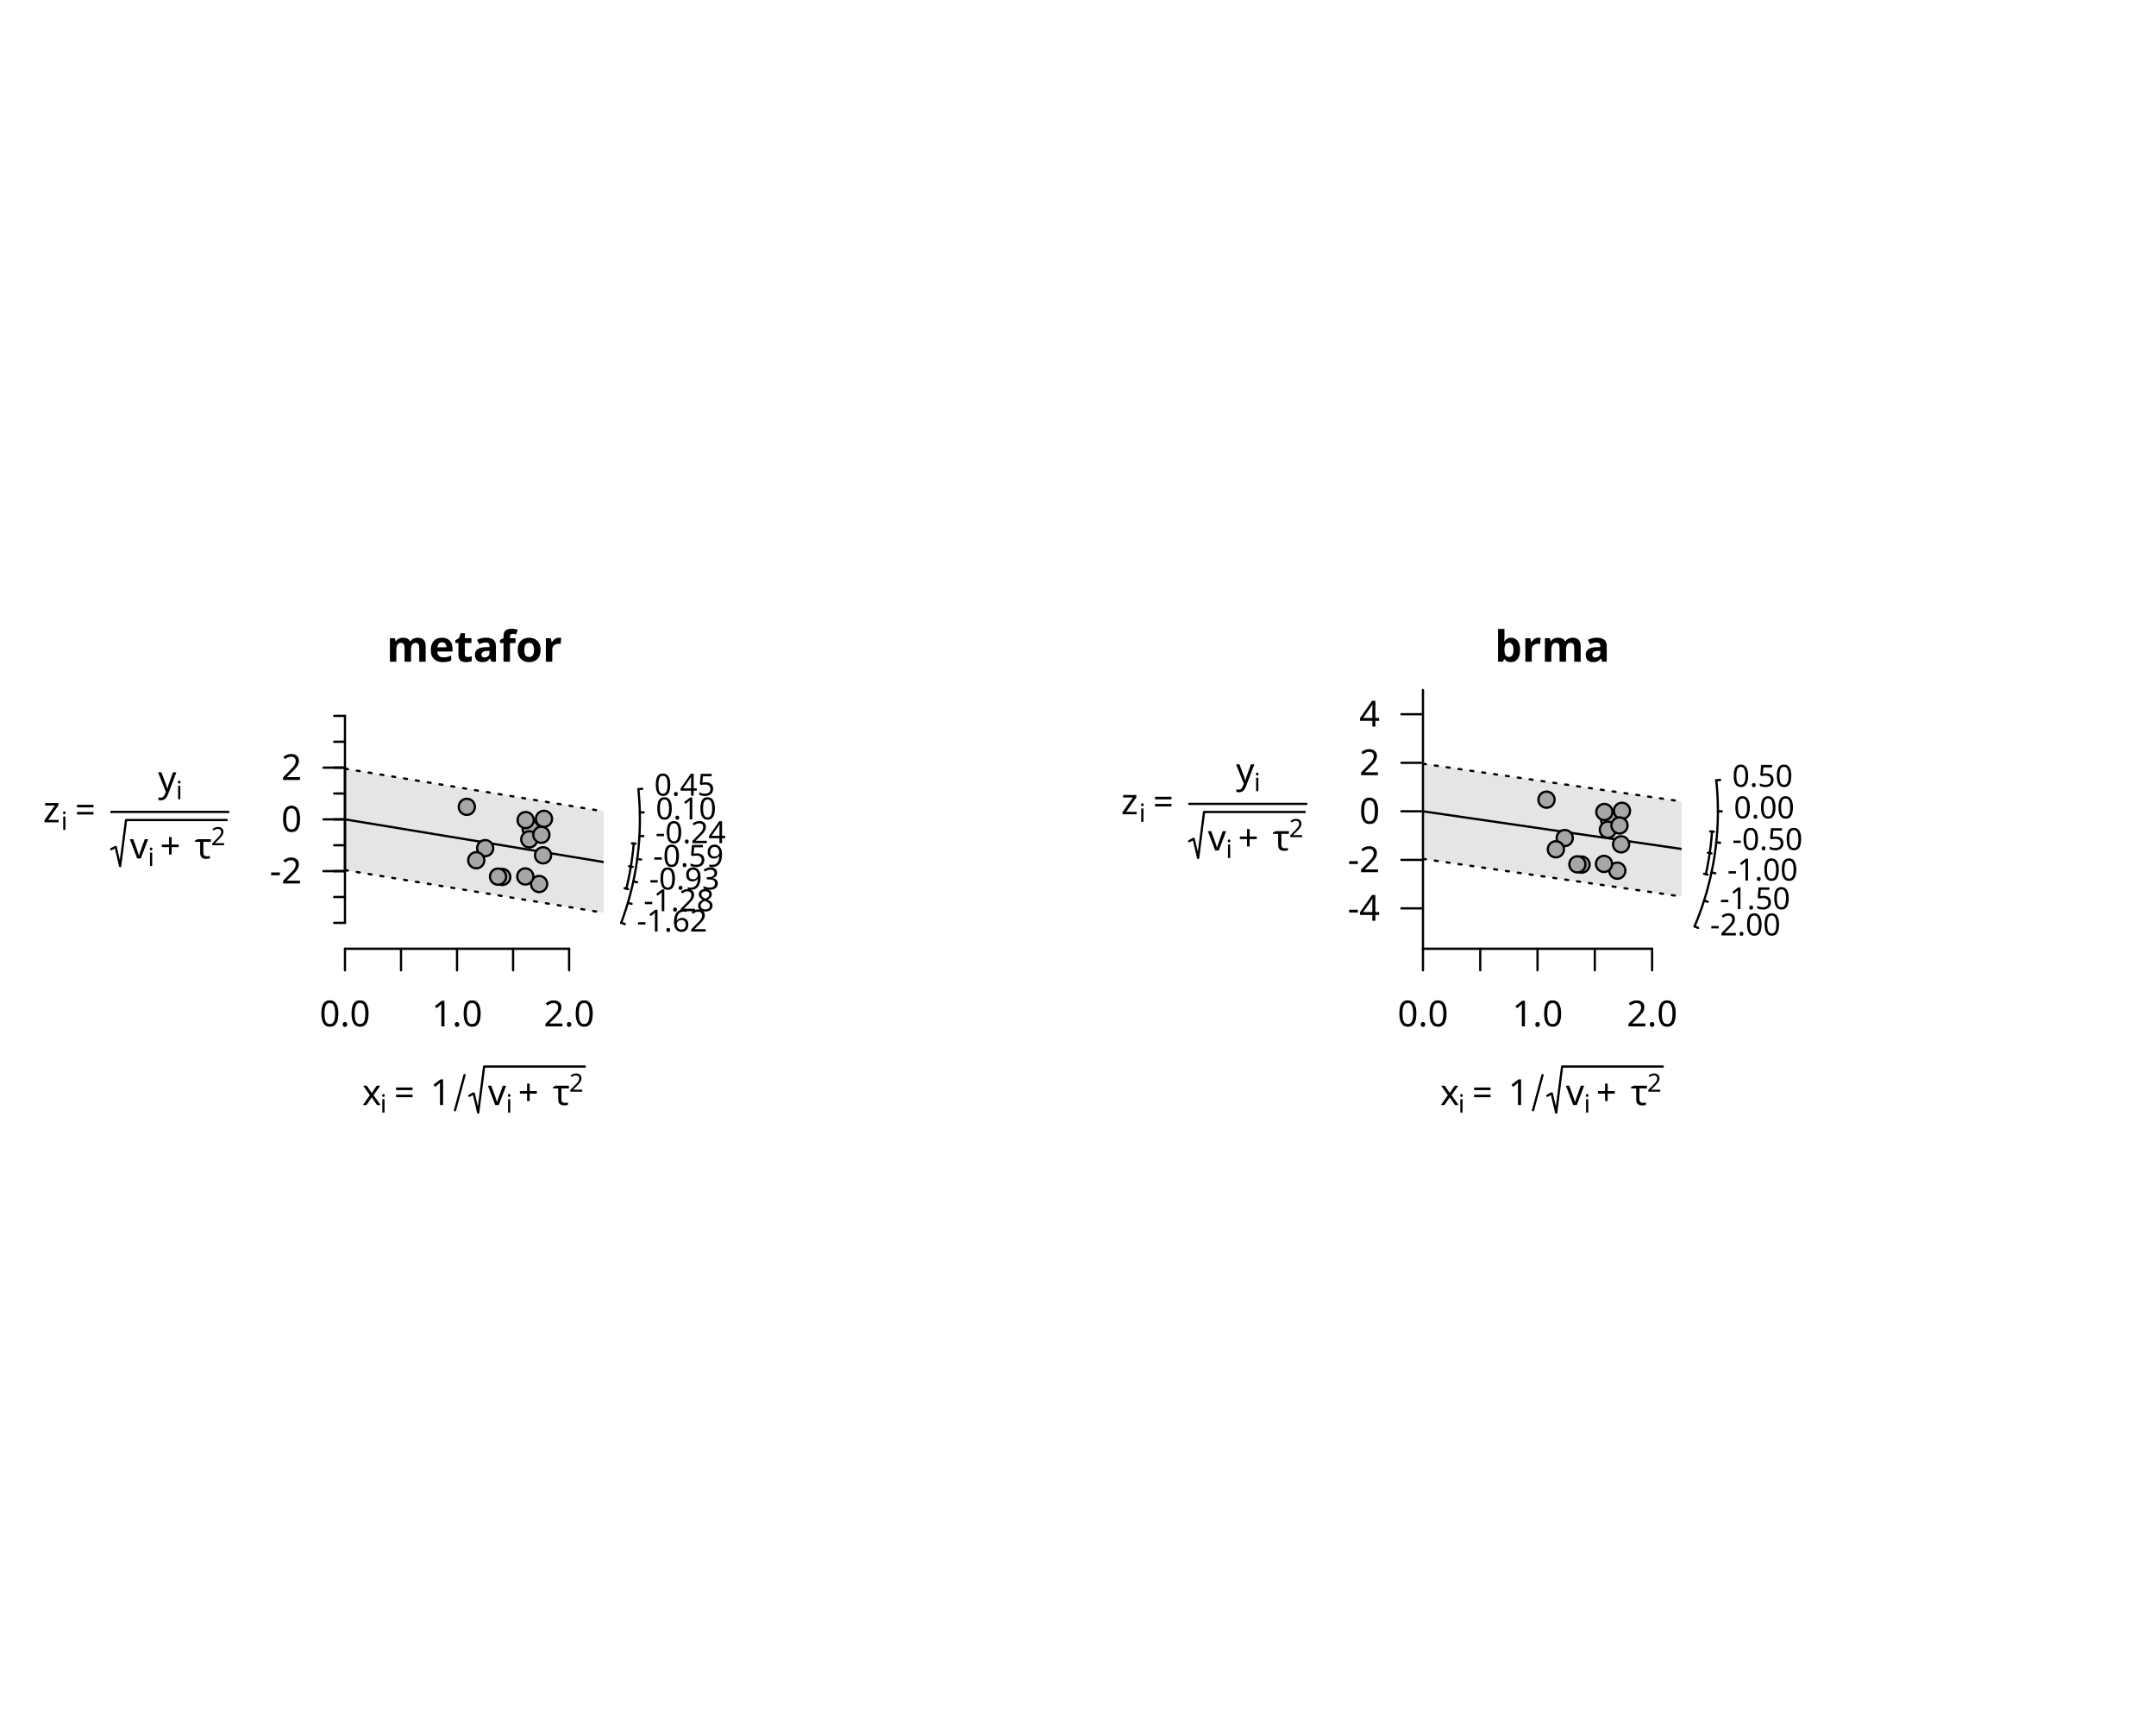
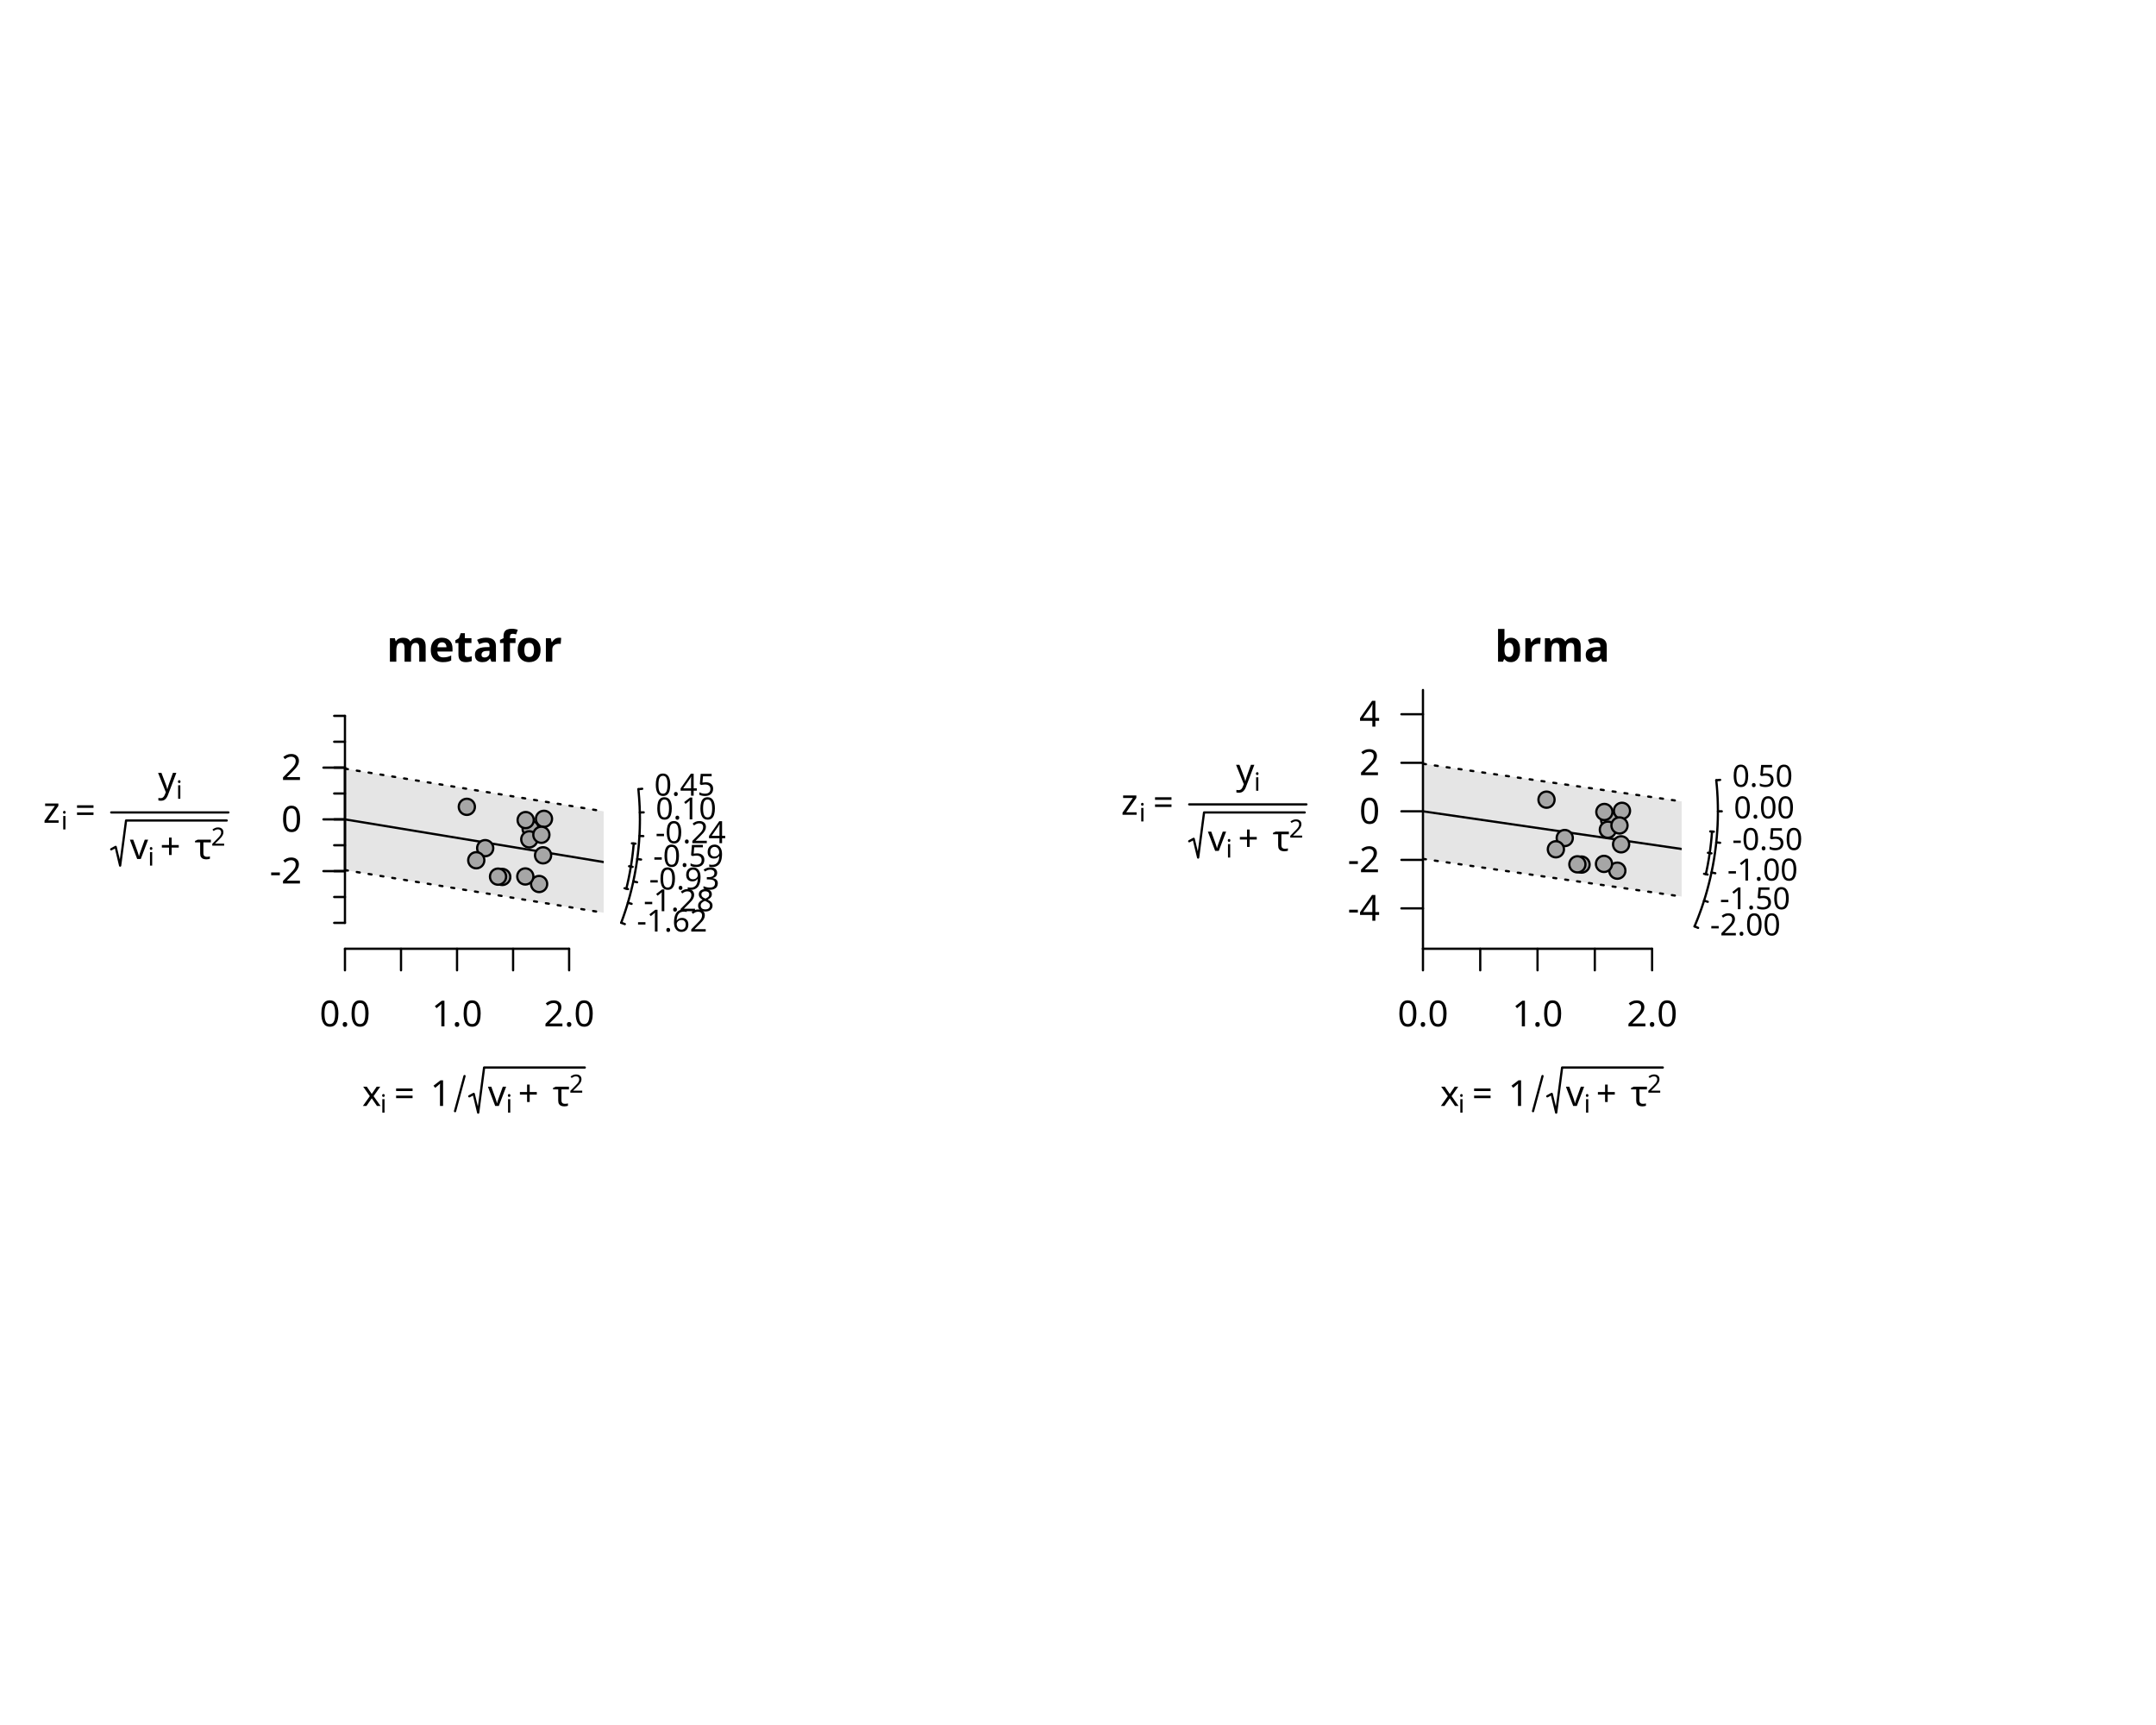
<svg xmlns="http://www.w3.org/2000/svg" class="svglite" data-engine-version="2.0" width="720.00pt" height="576.00pt" viewBox="0 0 720.00 576.00">
  <defs>
    <style type="text/css">
    .svglite line, .svglite polyline, .svglite polygon, .svglite path, .svglite rect, .svglite circle {
      fill: none;
      stroke: #000000;
      stroke-linecap: round;
      stroke-linejoin: round;
      stroke-miterlimit: 10.00;
    }
  </style>
  </defs>
  <rect width="100%" height="100%" style="stroke: none; fill: #FFFFFF;" />
  <defs>
    <clipPath id="cpMC4wMHw3MjAuMDB8MC4wMHw1NzYuMDA=">
      <rect x="0.00" y="0.00" width="720.00" height="576.00" />
    </clipPath>
  </defs>
  <g clip-path="url(#cpMC4wMHw3MjAuMDB8MC4wMHw1NzYuMDA=)">
</g>
  <defs>
    <clipPath id="cpMC4wMHwzNjAuMDB8MC4wMHw1NzYuMDA=">
      <rect x="0.00" y="0.00" width="360.00" height="576.00" />
    </clipPath>
  </defs>
  <g clip-path="url(#cpMC4wMHwzNjAuMDB8MC4wMHw1NzYuMDA=)">
    <text x="158.40" y="220.96" text-anchor="middle" style="font-size: 14.40px; font-weight: bold; font-family: sans;" textLength="48.82px" lengthAdjust="spacingAndGlyphs">metafor</text>
-     <text x="120.96" y="368.98" style="font-size: 12.00px; font-family: sans;" textLength="6.00px" lengthAdjust="spacingAndGlyphs">x</text>
+     <text x="120.96" y="369.30" style="font-size: 12.00px; font-family: sans;" textLength="6.00px" lengthAdjust="spacingAndGlyphs">x</text>
    <text x="126.96" y="371.52" style="font-size: 8.40px; font-family: sans;" textLength="1.86px" lengthAdjust="spacingAndGlyphs">i</text>
-     <text x="131.61" y="368.98" style="font-size: 12.00px; font-family: sans;" textLength="9.32px" lengthAdjust="spacingAndGlyphs">=</text>
-     <text x="143.70" y="368.98" style="font-size: 12.00px; font-family: sans;" textLength="6.67px" lengthAdjust="spacingAndGlyphs">1</text>
-     <polyline points="151.96,370.72 155.13,358.99 " style="stroke-width: 0.75;" />
-     <polyline points="156.72,365.88 158.20,365.10 159.69,371.52 161.67,356.14 195.29,356.14 " style="stroke-width: 0.75;" />
-     <text x="162.94" y="368.98" style="font-size: 12.00px; font-family: sans;" textLength="6.00px" lengthAdjust="spacingAndGlyphs">v</text>
+     <text x="131.61" y="369.30" style="font-size: 12.00px; font-family: sans;" textLength="9.32px" lengthAdjust="spacingAndGlyphs">=</text>
+     <text x="143.70" y="369.30" style="font-size: 12.00px; font-family: sans;" textLength="6.67px" lengthAdjust="spacingAndGlyphs">1</text>
+     <polyline points="151.96,371.03 155.13,359.31 " style="stroke-width: 0.75;" />
+     <polyline points="156.72,366.07 158.20,365.26 159.69,371.52 161.67,356.46 195.29,356.46 " style="stroke-width: 0.75;" />
+     <text x="162.94" y="369.30" style="font-size: 12.00px; font-family: sans;" textLength="6.00px" lengthAdjust="spacingAndGlyphs">v</text>
    <text x="168.95" y="371.52" style="font-size: 8.40px; font-family: sans;" textLength="1.86px" lengthAdjust="spacingAndGlyphs">i</text>
-     <text x="173.03" y="368.98" style="font-size: 12.00px; font-family: sans;" textLength="9.32px" lengthAdjust="spacingAndGlyphs">+</text>
-     <text x="184.57" y="368.98" style="font-size: 12.00px; font-family: sans;" textLength="5.49px" lengthAdjust="spacingAndGlyphs">τ</text>
-     <text x="190.06" y="364.54" style="font-size: 8.40px; font-family: sans;" textLength="4.67px" lengthAdjust="spacingAndGlyphs">2</text>
+     <text x="173.03" y="369.30" style="font-size: 12.00px; font-family: sans;" textLength="9.32px" lengthAdjust="spacingAndGlyphs">+</text>
+     <text x="184.57" y="369.30" style="font-size: 12.00px; font-family: sans;" textLength="5.49px" lengthAdjust="spacingAndGlyphs">τ</text>
+     <text x="190.06" y="364.86" style="font-size: 8.40px; font-family: sans;" textLength="4.67px" lengthAdjust="spacingAndGlyphs">2</text>
  </g>
  <defs>
    <clipPath id="cpMTE1LjIwfDIwMS42MHwyMzAuNDB8MzE2Ljgw">
      <rect x="115.20" y="230.40" width="86.40" height="86.40" />
    </clipPath>
  </defs>
  <g clip-path="url(#cpMTE1LjIwfDIwMS42MHwyMzAuNDB8MzE2Ljgw)">
    <polygon points="115.20,256.67 201.60,270.92 201.60,304.78 115.20,290.53 " style="stroke-width: 0.75; stroke: none; fill: #E5E5E5;" />
    <line x1="115.20" y1="273.60" x2="201.60" y2="287.85" style="stroke-width: 0.75;" />
    <line x1="115.20" y1="290.53" x2="201.60" y2="304.78" style="stroke-width: 0.75; stroke-dasharray: 1.00,3.00;" />
    <line x1="115.20" y1="256.67" x2="201.60" y2="270.92" style="stroke-width: 0.75; stroke-dasharray: 1.00,3.00;" />
  </g>
  <g clip-path="url(#cpMC4wMHw3MjAuMDB8MC4wMHw1NzYuMDA=)">
    <line x1="115.20" y1="316.80" x2="190.06" y2="316.80" style="stroke-width: 0.75;" />
    <line x1="115.20" y1="316.80" x2="115.20" y2="324.00" style="stroke-width: 0.75;" />
    <line x1="133.92" y1="316.80" x2="133.92" y2="324.00" style="stroke-width: 0.75;" />
    <line x1="152.63" y1="316.80" x2="152.63" y2="324.00" style="stroke-width: 0.75;" />
    <line x1="171.35" y1="316.80" x2="171.35" y2="324.00" style="stroke-width: 0.75;" />
    <line x1="190.06" y1="316.80" x2="190.06" y2="324.00" style="stroke-width: 0.75;" />
    <text x="115.20" y="342.72" text-anchor="middle" style="font-size: 12.00px; font-family: sans;" textLength="16.68px" lengthAdjust="spacingAndGlyphs">0.0</text>
    <text x="152.63" y="342.72" text-anchor="middle" style="font-size: 12.00px; font-family: sans;" textLength="16.68px" lengthAdjust="spacingAndGlyphs">1.0</text>
    <text x="190.06" y="342.72" text-anchor="middle" style="font-size: 12.00px; font-family: sans;" textLength="16.68px" lengthAdjust="spacingAndGlyphs">2.0</text>
    <line x1="115.20" y1="308.16" x2="115.20" y2="239.04" style="stroke-width: 0.75;" />
    <line x1="115.20" y1="308.16" x2="111.60" y2="308.16" style="stroke-width: 0.75;" />
    <line x1="115.20" y1="299.52" x2="111.60" y2="299.52" style="stroke-width: 0.75;" />
    <line x1="115.20" y1="290.88" x2="111.60" y2="290.88" style="stroke-width: 0.75;" />
    <line x1="115.20" y1="282.24" x2="111.60" y2="282.24" style="stroke-width: 0.75;" />
    <line x1="115.20" y1="273.60" x2="111.60" y2="273.60" style="stroke-width: 0.75;" />
    <line x1="115.20" y1="264.96" x2="111.60" y2="264.96" style="stroke-width: 0.75;" />
    <line x1="115.20" y1="256.32" x2="111.60" y2="256.32" style="stroke-width: 0.75;" />
    <line x1="115.20" y1="247.68" x2="111.60" y2="247.68" style="stroke-width: 0.75;" />
    <line x1="115.20" y1="239.04" x2="111.60" y2="239.04" style="stroke-width: 0.75;" />
    <line x1="115.20" y1="290.88" x2="115.20" y2="256.32" style="stroke-width: 0.75;" />
    <line x1="115.20" y1="290.88" x2="108.00" y2="290.88" style="stroke-width: 0.75;" />
    <line x1="115.20" y1="273.60" x2="108.00" y2="273.60" style="stroke-width: 0.75;" />
    <line x1="115.20" y1="256.32" x2="108.00" y2="256.32" style="stroke-width: 0.75;" />
    <text x="100.80" y="295.01" text-anchor="end" style="font-size: 12.00px; font-family: sans;" textLength="10.67px" lengthAdjust="spacingAndGlyphs">-2</text>
    <text x="100.80" y="277.73" text-anchor="end" style="font-size: 12.00px; font-family: sans;" textLength="6.67px" lengthAdjust="spacingAndGlyphs">0</text>
    <text x="100.80" y="260.45" text-anchor="end" style="font-size: 12.00px; font-family: sans;" textLength="6.67px" lengthAdjust="spacingAndGlyphs">2</text>
-     <text x="14.40" y="274.58" style="font-size: 12.00px; font-family: sans;" textLength="6.00px" lengthAdjust="spacingAndGlyphs">z</text>
-     <text x="20.40" y="277.12" style="font-size: 8.40px; font-family: sans;" textLength="1.86px" lengthAdjust="spacingAndGlyphs">i</text>
-     <text x="25.05" y="274.58" style="font-size: 12.00px; font-family: sans;" textLength="9.32px" lengthAdjust="spacingAndGlyphs">=</text>
-     <text x="52.77" y="264.34" style="font-size: 12.00px; font-family: sans;" textLength="6.00px" lengthAdjust="spacingAndGlyphs">y</text>
-     <text x="58.77" y="266.88" style="font-size: 8.40px; font-family: sans;" textLength="1.86px" lengthAdjust="spacingAndGlyphs">i</text>
-     <polyline points="37.14,283.55 38.63,282.78 40.12,289.20 42.10,273.82 75.71,273.82 " style="stroke-width: 0.75;" />
-     <text x="43.37" y="286.66" style="font-size: 12.00px; font-family: sans;" textLength="6.00px" lengthAdjust="spacingAndGlyphs">v</text>
-     <text x="49.37" y="289.20" style="font-size: 8.40px; font-family: sans;" textLength="1.86px" lengthAdjust="spacingAndGlyphs">i</text>
-     <text x="53.46" y="286.66" style="font-size: 12.00px; font-family: sans;" textLength="9.32px" lengthAdjust="spacingAndGlyphs">+</text>
-     <text x="65.00" y="286.66" style="font-size: 12.00px; font-family: sans;" textLength="5.49px" lengthAdjust="spacingAndGlyphs">τ</text>
-     <text x="70.48" y="282.22" style="font-size: 8.40px; font-family: sans;" textLength="4.67px" lengthAdjust="spacingAndGlyphs">2</text>
-     <polyline points="37.14,271.12 76.27,271.12 " style="stroke-width: 0.75;" />
+     <text x="14.40" y="274.74" style="font-size: 12.00px; font-family: sans;" textLength="6.00px" lengthAdjust="spacingAndGlyphs">z</text>
+     <text x="20.40" y="276.96" style="font-size: 8.40px; font-family: sans;" textLength="1.86px" lengthAdjust="spacingAndGlyphs">i</text>
+     <text x="25.05" y="274.74" style="font-size: 12.00px; font-family: sans;" textLength="9.32px" lengthAdjust="spacingAndGlyphs">=</text>
+     <text x="52.77" y="264.50" style="font-size: 12.00px; font-family: sans;" textLength="6.00px" lengthAdjust="spacingAndGlyphs">y</text>
+     <text x="58.77" y="266.72" style="font-size: 8.40px; font-family: sans;" textLength="1.86px" lengthAdjust="spacingAndGlyphs">i</text>
+     <polyline points="37.14,283.59 38.63,282.78 40.12,289.04 42.10,273.98 75.71,273.98 " style="stroke-width: 0.75;" />
+     <text x="43.37" y="286.82" style="font-size: 12.00px; font-family: sans;" textLength="6.00px" lengthAdjust="spacingAndGlyphs">v</text>
+     <text x="49.37" y="289.04" style="font-size: 8.40px; font-family: sans;" textLength="1.86px" lengthAdjust="spacingAndGlyphs">i</text>
+     <text x="53.46" y="286.82" style="font-size: 12.00px; font-family: sans;" textLength="9.32px" lengthAdjust="spacingAndGlyphs">+</text>
+     <text x="65.00" y="286.82" style="font-size: 12.00px; font-family: sans;" textLength="5.49px" lengthAdjust="spacingAndGlyphs">τ</text>
+     <text x="70.48" y="282.38" style="font-size: 8.40px; font-family: sans;" textLength="4.67px" lengthAdjust="spacingAndGlyphs">2</text>
+     <polyline points="37.14,271.28 76.27,271.28 " style="stroke-width: 0.75;" />
  </g>
  <g clip-path="url(#cpMC4wMHwzNjAuMDB8MC4wMHw1NzYuMDA=)">
    <polyline points="207.45,308.11 207.60,307.72 207.74,307.33 207.88,306.94 208.02,306.54 208.17,306.14 208.30,305.74 208.44,305.34 208.58,304.94 208.71,304.53 208.85,304.12 208.98,303.72 209.11,303.30 209.24,302.89 209.37,302.48 209.49,302.06 209.62,301.65 209.74,301.23 209.86,300.81 209.98,300.38 210.10,299.96 210.22,299.53 210.34,299.11 210.45,298.68 210.56,298.25 210.67,297.82 210.78,297.39 210.89,296.95 210.99,296.51 211.10,296.08 211.20,295.64 211.30,295.20 211.40,294.76 211.49,294.31 211.59,293.87 211.68,293.42 211.77,292.98 211.86,292.53 211.95,292.08 212.03,291.63 212.11,291.18 212.20,290.73 212.27,290.27 212.35,289.82 212.43,289.36 212.50,288.90 212.57,288.45 212.64,287.99 212.71,287.53 212.77,287.07 212.83,286.60 212.89,286.14 212.95,285.68 213.01,285.21 213.06,284.75 213.11,284.28 213.16,283.82 213.21,283.35 213.26,282.88 213.30,282.41 213.34,281.94 213.38,281.47 213.42,281.00 213.45,280.53 213.48,280.06 213.51,279.59 213.54,279.12 213.57,278.64 213.59,278.17 213.61,277.70 213.63,277.22 213.65,276.75 213.66,276.28 213.67,275.80 213.68,275.33 213.69,274.85 213.69,274.38 213.70,273.90 213.70,273.43 213.69,272.95 213.69,272.48 213.68,272.01 213.67,271.53 213.66,271.06 213.65,270.58 213.63,270.11 213.62,269.64 213.60,269.16 213.57,268.69 213.55,268.22 213.52,267.74 213.49,267.27 213.46,266.80 213.43,266.33 213.39,265.86 213.35,265.39 213.31,264.92 213.27,264.45 213.23,263.98 213.18,263.52 " style="stroke-width: 0.75;" />
    <line x1="207.45" y1="308.11" x2="208.66" y2="308.57" style="stroke-width: 0.75;" />
    <line x1="209.68" y1="301.44" x2="210.92" y2="301.80" style="stroke-width: 0.75;" />
    <line x1="211.49" y1="294.31" x2="212.76" y2="294.59" style="stroke-width: 0.75;" />
    <line x1="212.80" y1="286.84" x2="214.09" y2="287.01" style="stroke-width: 0.75;" />
    <line x1="213.54" y1="279.12" x2="214.84" y2="279.19" style="stroke-width: 0.75;" />
    <line x1="213.67" y1="271.29" x2="214.96" y2="271.26" style="stroke-width: 0.75;" />
    <line x1="213.18" y1="263.52" x2="214.47" y2="263.38" style="stroke-width: 0.75;" />
    <text x="212.67" y="311.06" style="font-size: 10.20px; font-family: sans;" textLength="23.25px" lengthAdjust="spacingAndGlyphs">-1.62</text>
    <text x="214.94" y="304.26" style="font-size: 10.20px; font-family: sans;" textLength="23.25px" lengthAdjust="spacingAndGlyphs">-1.28</text>
    <text x="216.78" y="297.02" style="font-size: 10.20px; font-family: sans;" textLength="23.25px" lengthAdjust="spacingAndGlyphs">-0.93</text>
    <text x="218.12" y="289.41" style="font-size: 10.20px; font-family: sans;" textLength="23.25px" lengthAdjust="spacingAndGlyphs">-0.59</text>
    <text x="218.87" y="281.55" style="font-size: 10.20px; font-family: sans;" textLength="23.25px" lengthAdjust="spacingAndGlyphs">-0.24</text>
    <text x="219.00" y="273.59" style="font-size: 10.20px; font-family: sans;" textLength="19.85px" lengthAdjust="spacingAndGlyphs">0.10</text>
    <text x="218.50" y="265.68" style="font-size: 10.20px; font-family: sans;" textLength="19.85px" lengthAdjust="spacingAndGlyphs">0.45</text>
    <polyline points="209.16,296.74 209.31,296.14 209.45,295.53 209.59,294.93 209.72,294.32 209.86,293.70 209.99,293.09 210.11,292.47 210.23,291.85 210.35,291.23 210.46,290.60 210.57,289.98 210.68,289.35 210.78,288.72 210.88,288.08 210.97,287.45 211.06,286.81 211.15,286.17 211.23,285.53 211.31,284.89 211.38,284.25 211.45,283.60 211.51,282.96 211.58,282.31 211.63,281.66 " style="stroke-width: 0.75;" />
    <line x1="208.57" y1="296.59" x2="209.75" y2="296.88" style="stroke-width: 0.75;" />
    <line x1="210.08" y1="289.25" x2="211.27" y2="289.45" style="stroke-width: 0.75;" />
    <line x1="211.03" y1="281.61" x2="212.23" y2="281.71" style="stroke-width: 0.75;" />
  </g>
  <g clip-path="url(#cpMTE1LjIwfDIwMS42MHwyMzAuNDB8MzE2Ljgw)">
    <circle cx="162.03" cy="283.21" r="2.70" style="stroke-width: 0.75; fill: #A6A6A6;" />
    <circle cx="167.73" cy="292.82" r="2.70" style="stroke-width: 0.75; fill: #A6A6A6;" />
    <circle cx="159.05" cy="287.25" r="2.70" style="stroke-width: 0.75; fill: #A6A6A6;" />
    <circle cx="180.04" cy="295.18" r="2.70" style="stroke-width: 0.75; fill: #A6A6A6;" />
    <circle cx="177.20" cy="276.71" r="2.70" style="stroke-width: 0.75; fill: #A6A6A6;" />
    <circle cx="181.36" cy="285.60" r="2.70" style="stroke-width: 0.75; fill: #A6A6A6;" />
    <circle cx="166.32" cy="292.72" r="2.70" style="stroke-width: 0.75; fill: #A6A6A6;" />
    <circle cx="181.66" cy="273.42" r="2.70" style="stroke-width: 0.75; fill: #A6A6A6;" />
    <circle cx="176.76" cy="280.27" r="2.70" style="stroke-width: 0.75; fill: #A6A6A6;" />
    <circle cx="175.43" cy="292.66" r="2.70" style="stroke-width: 0.75; fill: #A6A6A6;" />
    <circle cx="180.79" cy="278.74" r="2.70" style="stroke-width: 0.75; fill: #A6A6A6;" />
    <circle cx="155.90" cy="269.41" r="2.70" style="stroke-width: 0.75; fill: #A6A6A6;" />
    <circle cx="175.55" cy="273.84" r="2.70" style="stroke-width: 0.75; fill: #A6A6A6;" />
  </g>
  <defs>
    <clipPath id="cpNDc1LjIwfDU2MS42MHwyMzAuNDB8MzE2Ljgw">
      <rect x="475.20" y="230.40" width="86.40" height="86.40" />
    </clipPath>
  </defs>
  <g clip-path="url(#cpNDc1LjIwfDU2MS42MHwyMzAuNDB8MzE2Ljgw)">
</g>
  <defs>
    <clipPath id="cpMzYwLjAwfDcyMC4wMHwwLjAwfDU3Ni4wMA==">
      <rect x="360.00" y="0.00" width="360.00" height="576.00" />
    </clipPath>
  </defs>
  <g clip-path="url(#cpMzYwLjAwfDcyMC4wMHwwLjAwfDU3Ni4wMA==)">
-     <text x="480.96" y="368.98" style="font-size: 12.00px; font-family: sans;" textLength="6.00px" lengthAdjust="spacingAndGlyphs">x</text>
+     <text x="480.96" y="369.30" style="font-size: 12.00px; font-family: sans;" textLength="6.00px" lengthAdjust="spacingAndGlyphs">x</text>
    <text x="486.96" y="371.52" style="font-size: 8.40px; font-family: sans;" textLength="1.86px" lengthAdjust="spacingAndGlyphs">i</text>
-     <text x="491.61" y="368.98" style="font-size: 12.00px; font-family: sans;" textLength="9.32px" lengthAdjust="spacingAndGlyphs">=</text>
-     <text x="503.70" y="368.98" style="font-size: 12.00px; font-family: sans;" textLength="6.67px" lengthAdjust="spacingAndGlyphs">1</text>
-     <polyline points="511.96,370.72 515.13,358.99 " style="stroke-width: 0.75;" />
-     <polyline points="516.72,365.88 518.20,365.10 519.69,371.52 521.67,356.14 555.29,356.14 " style="stroke-width: 0.75;" />
-     <text x="522.94" y="368.98" style="font-size: 12.00px; font-family: sans;" textLength="6.00px" lengthAdjust="spacingAndGlyphs">v</text>
+     <text x="491.61" y="369.30" style="font-size: 12.00px; font-family: sans;" textLength="9.32px" lengthAdjust="spacingAndGlyphs">=</text>
+     <text x="503.70" y="369.30" style="font-size: 12.00px; font-family: sans;" textLength="6.67px" lengthAdjust="spacingAndGlyphs">1</text>
+     <polyline points="511.96,371.03 515.13,359.31 " style="stroke-width: 0.75;" />
+     <polyline points="516.72,366.07 518.20,365.26 519.69,371.52 521.67,356.46 555.29,356.46 " style="stroke-width: 0.75;" />
+     <text x="522.94" y="369.30" style="font-size: 12.00px; font-family: sans;" textLength="6.00px" lengthAdjust="spacingAndGlyphs">v</text>
    <text x="528.95" y="371.52" style="font-size: 8.40px; font-family: sans;" textLength="1.86px" lengthAdjust="spacingAndGlyphs">i</text>
-     <text x="533.03" y="368.98" style="font-size: 12.00px; font-family: sans;" textLength="9.32px" lengthAdjust="spacingAndGlyphs">+</text>
-     <text x="544.57" y="368.98" style="font-size: 12.00px; font-family: sans;" textLength="5.49px" lengthAdjust="spacingAndGlyphs">τ</text>
-     <text x="550.06" y="364.54" style="font-size: 8.40px; font-family: sans;" textLength="4.67px" lengthAdjust="spacingAndGlyphs">2</text>
+     <text x="533.03" y="369.30" style="font-size: 12.00px; font-family: sans;" textLength="9.32px" lengthAdjust="spacingAndGlyphs">+</text>
+     <text x="544.57" y="369.30" style="font-size: 12.00px; font-family: sans;" textLength="5.49px" lengthAdjust="spacingAndGlyphs">τ</text>
+     <text x="550.06" y="364.86" style="font-size: 8.40px; font-family: sans;" textLength="4.67px" lengthAdjust="spacingAndGlyphs">2</text>
    <text x="518.40" y="220.96" text-anchor="middle" style="font-size: 14.40px; font-weight: bold; font-family: sans;" textLength="32.81px" lengthAdjust="spacingAndGlyphs">brma</text>
  </g>
  <g clip-path="url(#cpNDc1LjIwfDU2MS42MHwyMzAuNDB8MzE2Ljgw)">
    <polygon points="475.20,255.03 561.60,267.61 561.60,299.37 475.20,286.79 " style="stroke-width: 0.75; stroke: none; fill: #E5E5E5;" />
    <line x1="475.20" y1="270.91" x2="561.60" y2="283.49" style="stroke-width: 0.75;" />
    <line x1="475.20" y1="255.03" x2="561.60" y2="267.61" style="stroke-width: 0.75; stroke-dasharray: 1.00,3.00;" />
    <line x1="475.20" y1="286.79" x2="561.60" y2="299.37" style="stroke-width: 0.75; stroke-dasharray: 1.00,3.00;" />
  </g>
  <g clip-path="url(#cpMC4wMHw3MjAuMDB8MC4wMHw1NzYuMDA=)">
    <line x1="475.20" y1="316.80" x2="551.72" y2="316.80" style="stroke-width: 0.75;" />
    <line x1="475.20" y1="316.80" x2="475.20" y2="324.00" style="stroke-width: 0.75;" />
    <line x1="494.33" y1="316.80" x2="494.33" y2="324.00" style="stroke-width: 0.75;" />
    <line x1="513.46" y1="316.80" x2="513.46" y2="324.00" style="stroke-width: 0.75;" />
    <line x1="532.59" y1="316.80" x2="532.59" y2="324.00" style="stroke-width: 0.75;" />
    <line x1="551.72" y1="316.80" x2="551.72" y2="324.00" style="stroke-width: 0.75;" />
    <text x="475.20" y="342.72" text-anchor="middle" style="font-size: 12.00px; font-family: sans;" textLength="16.68px" lengthAdjust="spacingAndGlyphs">0.0</text>
    <text x="513.46" y="342.72" text-anchor="middle" style="font-size: 12.00px; font-family: sans;" textLength="16.68px" lengthAdjust="spacingAndGlyphs">1.0</text>
    <text x="551.72" y="342.72" text-anchor="middle" style="font-size: 12.00px; font-family: sans;" textLength="16.68px" lengthAdjust="spacingAndGlyphs">2.0</text>
    <line x1="475.20" y1="316.80" x2="475.20" y2="230.40" style="stroke-width: 0.75;" />
    <line x1="475.20" y1="303.32" x2="468.00" y2="303.32" style="stroke-width: 0.75;" />
    <line x1="475.20" y1="287.12" x2="468.00" y2="287.12" style="stroke-width: 0.75;" />
    <line x1="475.20" y1="270.91" x2="468.00" y2="270.91" style="stroke-width: 0.75;" />
    <line x1="475.20" y1="254.71" x2="468.00" y2="254.71" style="stroke-width: 0.75;" />
    <line x1="475.20" y1="238.50" x2="468.00" y2="238.50" style="stroke-width: 0.75;" />
    <text x="460.80" y="307.45" text-anchor="end" style="font-size: 12.00px; font-family: sans;" textLength="10.67px" lengthAdjust="spacingAndGlyphs">-4</text>
    <text x="460.80" y="291.25" text-anchor="end" style="font-size: 12.00px; font-family: sans;" textLength="10.67px" lengthAdjust="spacingAndGlyphs">-2</text>
    <text x="460.80" y="275.04" text-anchor="end" style="font-size: 12.00px; font-family: sans;" textLength="6.67px" lengthAdjust="spacingAndGlyphs">0</text>
    <text x="460.80" y="258.84" text-anchor="end" style="font-size: 12.00px; font-family: sans;" textLength="6.67px" lengthAdjust="spacingAndGlyphs">2</text>
    <text x="460.80" y="242.63" text-anchor="end" style="font-size: 12.00px; font-family: sans;" textLength="6.67px" lengthAdjust="spacingAndGlyphs">4</text>
-     <text x="374.40" y="271.90" style="font-size: 12.00px; font-family: sans;" textLength="6.00px" lengthAdjust="spacingAndGlyphs">z</text>
-     <text x="380.40" y="274.43" style="font-size: 8.40px; font-family: sans;" textLength="1.86px" lengthAdjust="spacingAndGlyphs">i</text>
-     <text x="385.05" y="271.90" style="font-size: 12.00px; font-family: sans;" textLength="9.32px" lengthAdjust="spacingAndGlyphs">=</text>
-     <text x="412.77" y="261.66" style="font-size: 12.00px; font-family: sans;" textLength="6.00px" lengthAdjust="spacingAndGlyphs">y</text>
-     <text x="418.77" y="264.19" style="font-size: 8.40px; font-family: sans;" textLength="1.86px" lengthAdjust="spacingAndGlyphs">i</text>
-     <polyline points="397.14,280.87 398.63,280.09 400.12,286.51 402.10,271.13 435.71,271.13 " style="stroke-width: 0.75;" />
-     <text x="403.37" y="283.98" style="font-size: 12.00px; font-family: sans;" textLength="6.00px" lengthAdjust="spacingAndGlyphs">v</text>
-     <text x="409.37" y="286.51" style="font-size: 8.40px; font-family: sans;" textLength="1.86px" lengthAdjust="spacingAndGlyphs">i</text>
-     <text x="413.46" y="283.98" style="font-size: 12.00px; font-family: sans;" textLength="9.32px" lengthAdjust="spacingAndGlyphs">+</text>
-     <text x="425.00" y="283.98" style="font-size: 12.00px; font-family: sans;" textLength="5.49px" lengthAdjust="spacingAndGlyphs">τ</text>
-     <text x="430.48" y="279.53" style="font-size: 8.40px; font-family: sans;" textLength="4.67px" lengthAdjust="spacingAndGlyphs">2</text>
-     <polyline points="397.14,268.43 436.27,268.43 " style="stroke-width: 0.75;" />
+     <text x="374.40" y="272.06" style="font-size: 12.00px; font-family: sans;" textLength="6.00px" lengthAdjust="spacingAndGlyphs">z</text>
+     <text x="380.40" y="274.28" style="font-size: 8.40px; font-family: sans;" textLength="1.86px" lengthAdjust="spacingAndGlyphs">i</text>
+     <text x="385.05" y="272.06" style="font-size: 12.00px; font-family: sans;" textLength="9.32px" lengthAdjust="spacingAndGlyphs">=</text>
+     <text x="412.77" y="261.82" style="font-size: 12.00px; font-family: sans;" textLength="6.00px" lengthAdjust="spacingAndGlyphs">y</text>
+     <text x="418.77" y="264.04" style="font-size: 8.40px; font-family: sans;" textLength="1.86px" lengthAdjust="spacingAndGlyphs">i</text>
+     <polyline points="397.14,280.90 398.63,280.09 400.12,286.35 402.10,271.29 435.71,271.29 " style="stroke-width: 0.75;" />
+     <text x="403.37" y="284.13" style="font-size: 12.00px; font-family: sans;" textLength="6.00px" lengthAdjust="spacingAndGlyphs">v</text>
+     <text x="409.37" y="286.35" style="font-size: 8.40px; font-family: sans;" textLength="1.86px" lengthAdjust="spacingAndGlyphs">i</text>
+     <text x="413.46" y="284.13" style="font-size: 12.00px; font-family: sans;" textLength="9.32px" lengthAdjust="spacingAndGlyphs">+</text>
+     <text x="425.00" y="284.13" style="font-size: 12.00px; font-family: sans;" textLength="5.49px" lengthAdjust="spacingAndGlyphs">τ</text>
+     <text x="430.48" y="279.69" style="font-size: 8.40px; font-family: sans;" textLength="4.67px" lengthAdjust="spacingAndGlyphs">2</text>
+     <polyline points="397.14,268.59 436.27,268.59 " style="stroke-width: 0.75;" />
  </g>
  <g clip-path="url(#cpMzYwLjAwfDcyMC4wMHwwLjAwfDU3Ni4wMA==)">
    <polyline points="565.90,309.33 566.07,308.91 566.24,308.50 566.41,308.08 566.58,307.66 566.75,307.24 566.92,306.82 567.09,306.39 567.25,305.96 567.41,305.53 567.57,305.10 567.73,304.66 567.89,304.22 568.05,303.78 568.21,303.34 568.36,302.90 568.51,302.45 568.66,302.00 568.81,301.55 568.96,301.10 569.10,300.64 569.25,300.18 569.39,299.72 569.53,299.26 569.67,298.80 569.80,298.33 569.94,297.86 570.07,297.39 570.20,296.92 570.33,296.45 570.45,295.97 570.58,295.50 570.70,295.02 570.82,294.54 570.94,294.05 571.05,293.57 571.17,293.08 571.28,292.59 571.39,292.11 571.50,291.61 571.60,291.12 571.70,290.63 571.80,290.13 571.90,289.63 572.00,289.13 572.09,288.63 572.18,288.13 572.27,287.63 572.35,287.12 572.44,286.62 572.52,286.11 572.59,285.60 572.67,285.09 572.74,284.58 572.81,284.07 572.88,283.55 572.95,283.04 573.01,282.52 573.07,282.01 573.13,281.49 573.18,280.97 573.23,280.45 573.28,279.93 573.33,279.41 573.37,278.89 573.41,278.37 573.45,277.85 573.49,277.33 573.52,276.80 573.55,276.28 573.58,275.75 573.60,275.23 573.62,274.70 573.64,274.18 573.66,273.65 573.67,273.12 573.68,272.60 573.69,272.07 573.69,271.54 573.70,271.02 573.70,270.49 573.69,269.96 573.68,269.44 573.68,268.91 573.66,268.39 573.65,267.86 573.63,267.33 573.61,266.81 573.59,266.28 573.56,265.76 573.53,265.23 573.50,264.71 573.47,264.19 573.43,263.66 573.39,263.14 573.35,262.62 573.30,262.10 573.25,261.58 573.20,261.06 573.15,260.54 " style="stroke-width: 0.75;" />
    <line x1="565.90" y1="309.33" x2="567.09" y2="309.83" style="stroke-width: 0.75;" />
    <line x1="569.07" y1="300.73" x2="570.31" y2="301.12" style="stroke-width: 0.75;" />
    <line x1="571.56" y1="291.32" x2="572.83" y2="291.59" style="stroke-width: 0.75;" />
    <line x1="573.15" y1="281.28" x2="574.44" y2="281.42" style="stroke-width: 0.75;" />
    <line x1="573.70" y1="270.91" x2="574.99" y2="270.91" style="stroke-width: 0.75;" />
    <line x1="573.15" y1="260.54" x2="574.44" y2="260.41" style="stroke-width: 0.75;" />
    <text x="571.09" y="312.34" style="font-size: 10.20px; font-family: sans;" textLength="23.25px" lengthAdjust="spacingAndGlyphs">-2.00</text>
    <text x="574.32" y="303.59" style="font-size: 10.20px; font-family: sans;" textLength="23.25px" lengthAdjust="spacingAndGlyphs">-1.50</text>
    <text x="576.85" y="294.02" style="font-size: 10.20px; font-family: sans;" textLength="23.25px" lengthAdjust="spacingAndGlyphs">-1.00</text>
    <text x="578.47" y="283.81" style="font-size: 10.20px; font-family: sans;" textLength="23.25px" lengthAdjust="spacingAndGlyphs">-0.50</text>
    <text x="579.02" y="273.25" style="font-size: 10.20px; font-family: sans;" textLength="19.85px" lengthAdjust="spacingAndGlyphs">0.00</text>
    <text x="578.47" y="262.70" style="font-size: 10.20px; font-family: sans;" textLength="19.85px" lengthAdjust="spacingAndGlyphs">0.50</text>
    <polyline points="569.66,291.90 569.79,291.33 569.91,290.76 570.03,290.18 570.15,289.60 570.26,289.02 570.37,288.44 570.47,287.85 570.58,287.26 570.68,286.68 570.77,286.09 570.86,285.49 570.95,284.90 571.04,284.30 571.12,283.71 571.20,283.11 571.27,282.51 571.34,281.91 571.41,281.30 571.47,280.70 571.53,280.10 571.59,279.49 571.64,278.88 571.69,278.27 571.73,277.67 " style="stroke-width: 0.75;" />
    <line x1="569.07" y1="291.77" x2="570.25" y2="292.03" style="stroke-width: 0.75;" />
    <line x1="570.36" y1="284.76" x2="571.56" y2="284.94" style="stroke-width: 0.75;" />
    <line x1="571.13" y1="277.62" x2="572.34" y2="277.71" style="stroke-width: 0.75;" />
  </g>
  <g clip-path="url(#cpNDc1LjIwfDU2MS42MHwyMzAuNDB8MzE2Ljgw)">
    <circle cx="522.55" cy="279.83" r="2.70" style="stroke-width: 0.75; fill: #A6A6A6;" />
    <circle cx="528.16" cy="288.69" r="2.70" style="stroke-width: 0.75; fill: #A6A6A6;" />
    <circle cx="519.59" cy="283.59" r="2.70" style="stroke-width: 0.75; fill: #A6A6A6;" />
    <circle cx="540.11" cy="290.73" r="2.70" style="stroke-width: 0.75; fill: #A6A6A6;" />
    <circle cx="537.38" cy="273.78" r="2.70" style="stroke-width: 0.75; fill: #A6A6A6;" />
    <circle cx="541.37" cy="281.93" r="2.70" style="stroke-width: 0.75; fill: #A6A6A6;" />
    <circle cx="526.77" cy="288.61" r="2.70" style="stroke-width: 0.75; fill: #A6A6A6;" />
    <circle cx="541.66" cy="270.74" r="2.70" style="stroke-width: 0.75; fill: #A6A6A6;" />
    <circle cx="536.95" cy="277.05" r="2.70" style="stroke-width: 0.75; fill: #A6A6A6;" />
    <circle cx="535.66" cy="288.47" r="2.70" style="stroke-width: 0.75; fill: #A6A6A6;" />
    <circle cx="540.83" cy="275.63" r="2.70" style="stroke-width: 0.75; fill: #A6A6A6;" />
    <circle cx="516.46" cy="267.02" r="2.70" style="stroke-width: 0.75; fill: #A6A6A6;" />
    <circle cx="535.78" cy="271.13" r="2.70" style="stroke-width: 0.75; fill: #A6A6A6;" />
  </g>
</svg>
